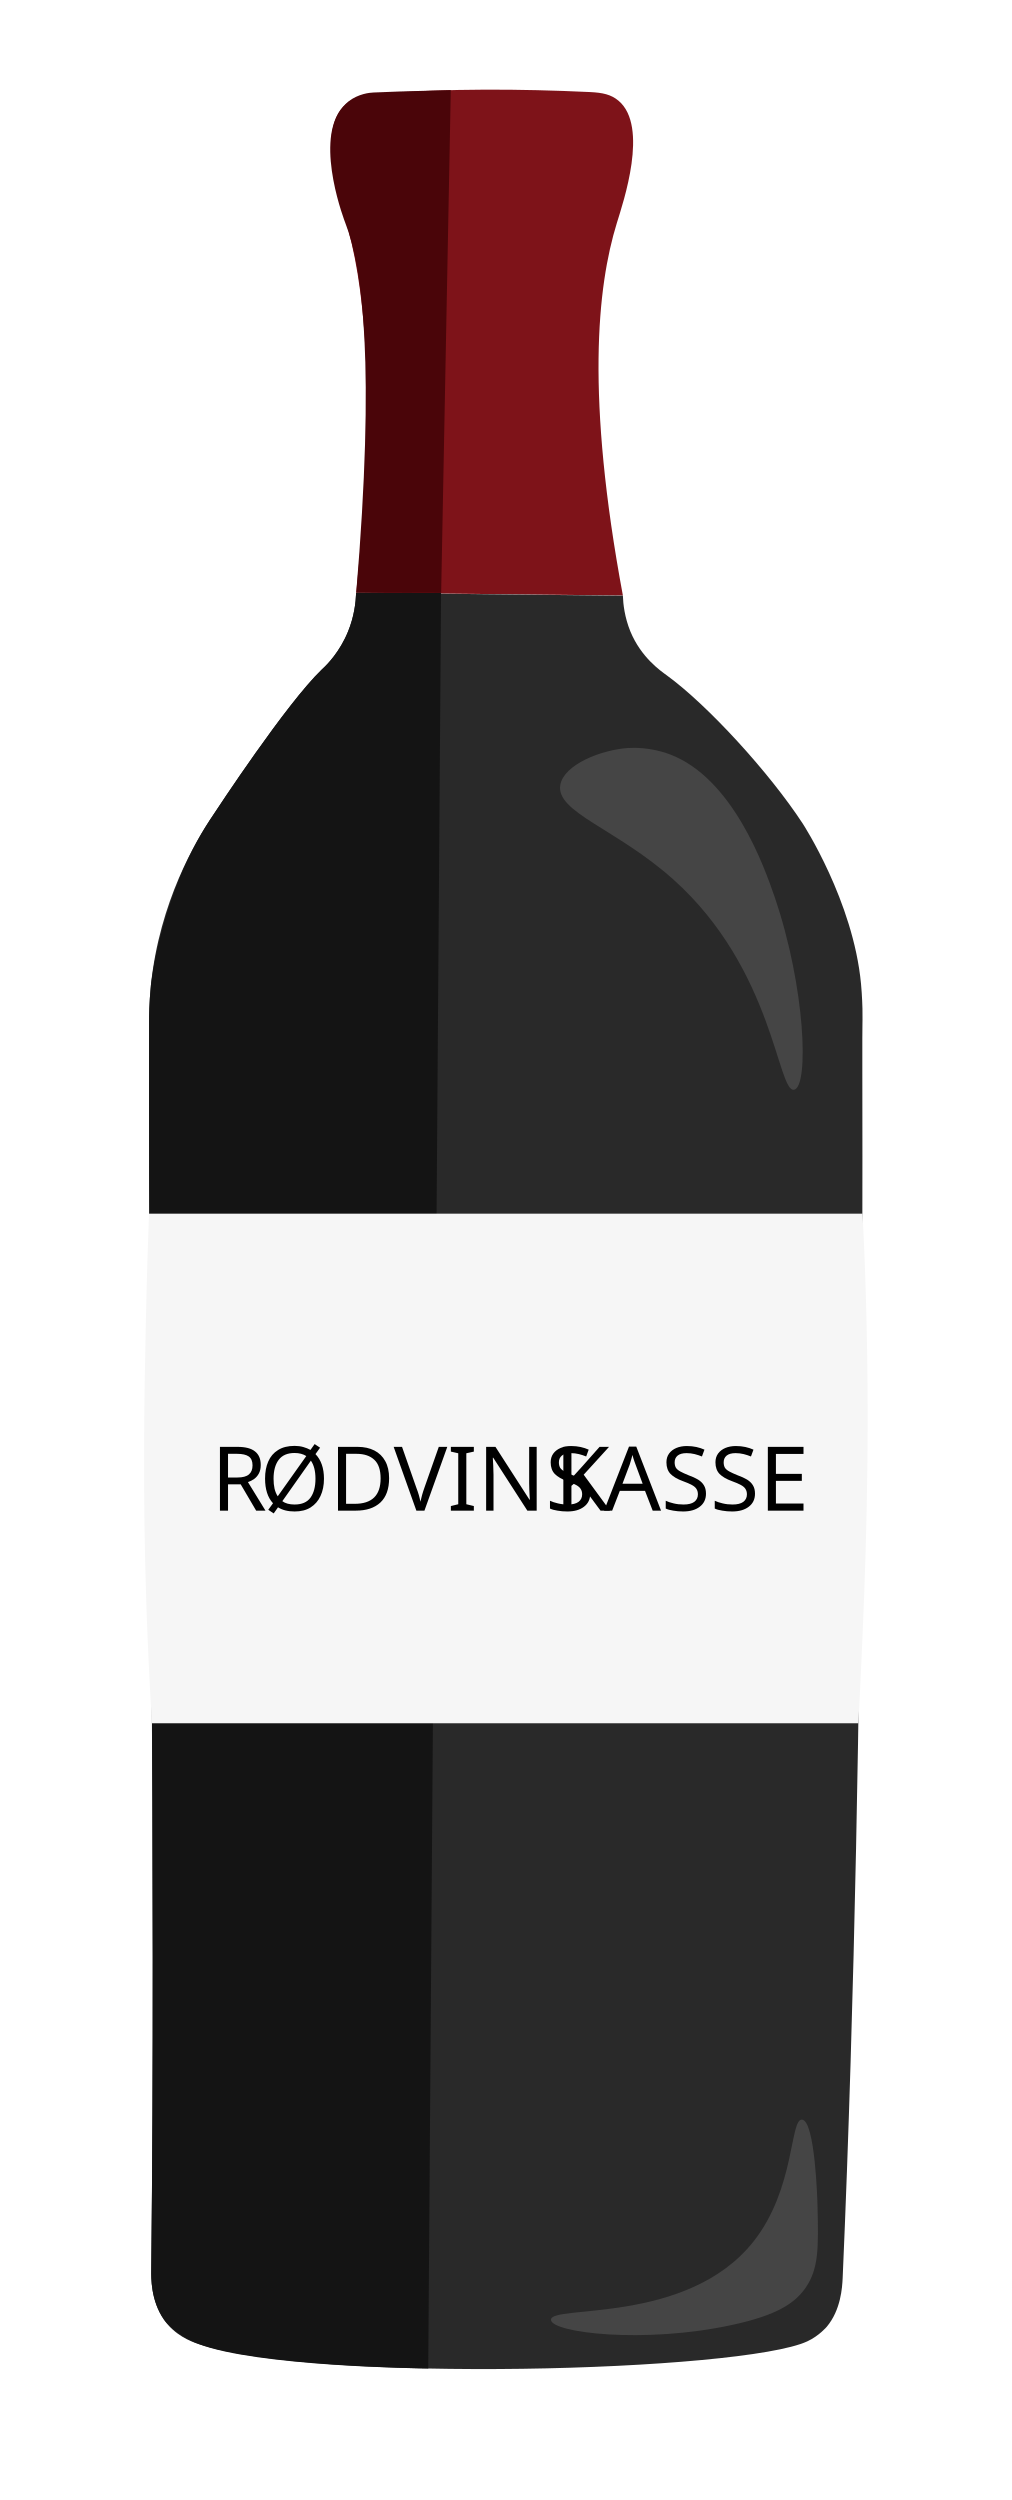
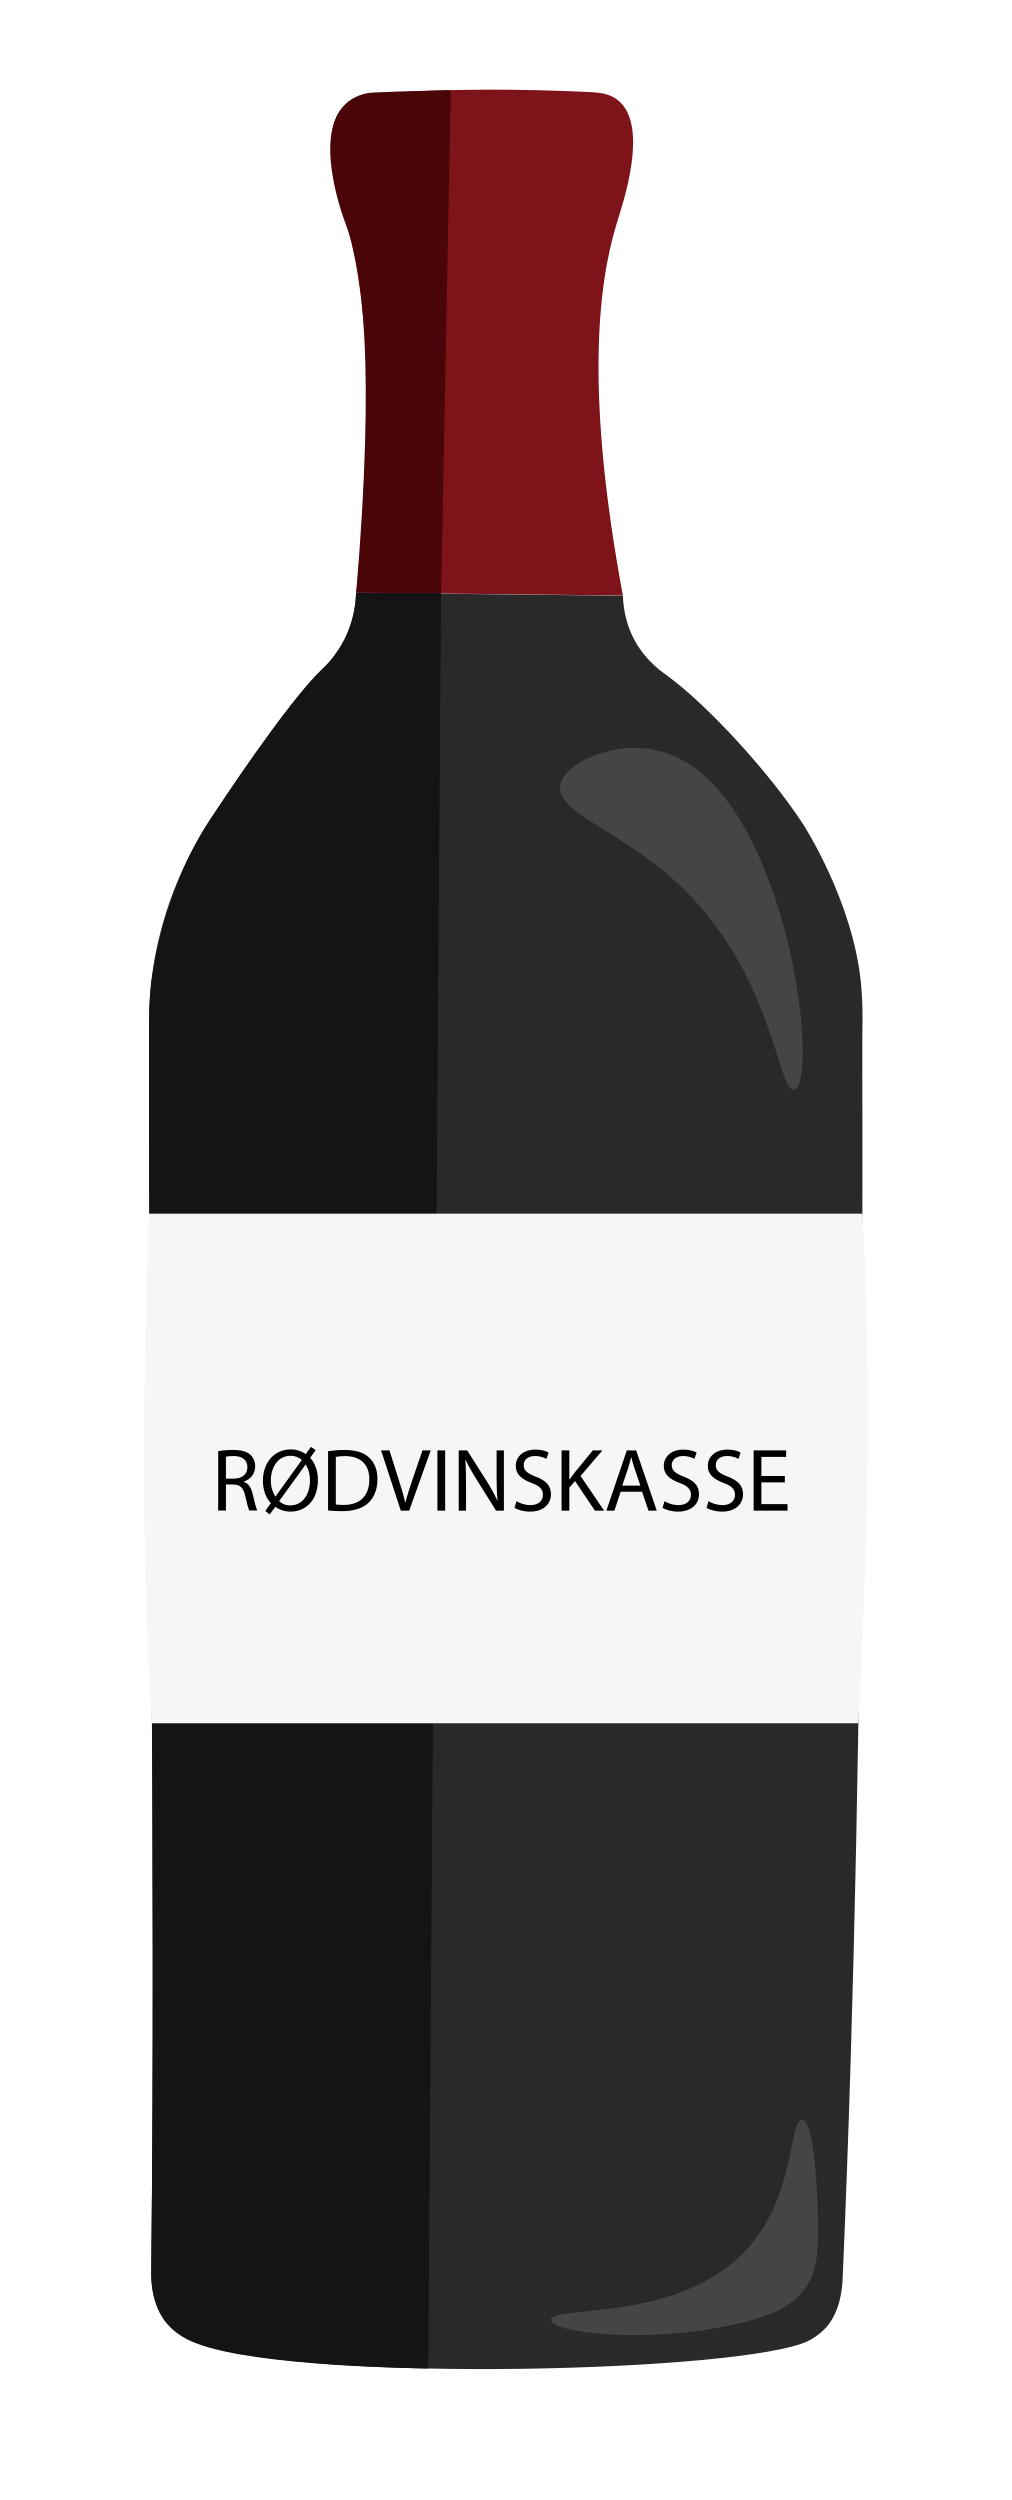
<svg xmlns="http://www.w3.org/2000/svg" id="Layer_1" viewBox="0 0 113.52 280.51">
  <defs>
    <style>
      .cls-1 {
        fill: #292929;
      }

      .cls-2 {
        fill: #f6f6f6;
      }

      .cls-3 {
        fill: #454545;
      }

      .cls-4 {
-         font-family: MyriadPro-Regular, 'Myriad Pro';
-         font-size: 10.02px;
+         fill: #7e1319;
      }

      .cls-5 {
-         fill: #7e1319;
+         fill: #141414;
      }

      .cls-6 {
-         fill: #141414;
-       }
- 
-       .cls-7 {
-         letter-spacing: 0em;
-       }
- 
-       .cls-8 {
        fill: #4a0509;
-       }
- 
-       .cls-9 {
-         letter-spacing: .01em;
      }
    </style>
  </defs>
-   <path class="cls-5" d="M39.97,66.51c2.39-23.16.81-35.17-1.23-41.9-.69-2.26-3.24-9.93.04-12.9.87-.79,1.83-1.07,3.64-1.2,7.92-.59,15.86-.55,23.79-.18,1.4.07,2.35.26,3.2.98,3.41,2.89.52,11.38-.2,13.72-2.21,7.17-3.48,19.44.68,41.79-9.98-.11-19.95-.21-29.93-.32Z" />
+   <path class="cls-4" d="M39.97,66.51c2.39-23.16.81-35.17-1.23-41.9-.69-2.26-3.24-9.93.04-12.9.87-.79,1.83-1.07,3.64-1.2,7.92-.59,15.86-.55,23.79-.18,1.4.07,2.35.26,3.2.98,3.41,2.89.52,11.38-.2,13.72-2.21,7.17-3.48,19.44.68,41.79-9.98-.11-19.95-.21-29.93-.32Z" />
  <path class="cls-1" d="M16.93,110.57c.97-9.48,5.14-16.31,6.66-18.63.01-.02.02-.02.05-.07.81-1.23,8.48-12.91,12.46-16.74,0,0,.02-.02.03-.03,0,0,0,0,0,0,.61-.55,2.01-1.99,2.93-4.26.67-1.65.86-3.2.9-4.32,9.98.11,19.95.21,29.93.32.03.93.19,2.41.84,4.01,1.21,2.92,3.39,4.42,4.09,4.93,4.59,3.34,11.5,10.9,15.25,16.63,0,0,5.67,8.7,6.54,17.98.13,1.38.16,2.76.16,2.76.02.97,0,1.69,0,1.76-.11,4.38.56,77.09-2.22,140.7-.05,1.05-.2,3.58-1.79,5.47,0,0-.86,1.02-2.18,1.63-7.3,3.39-55.14,4.72-68.31.3-.91-.31-2.65-.98-3.88-2.75-1.48-2.13-1.43-4.72-1.42-5.55.51-46.7-.34-93.4-.24-140.1,0-.48,0-1.99.2-4.02Z" />
-   <path class="cls-8" d="M39.97,66.51c2.14-25.61.73-36.51-1.23-41.51,0,0-3.38-8.63-.57-12.63.41-.58.95-1,.95-1,.54-.42,1.12-.66,1.65-.81.51-.14.93-.17,1.13-.18.74-.05,4.1-.16,8.68-.27-.36,18.8-.72,37.61-1.08,56.41-3.18,0-6.35-.01-9.53-.02Z" />
-   <path class="cls-6" d="M16.93,110.57s.99-10,6.66-18.63c.01-.02.02-.02.05-.07.81-1.23,8.48-12.91,12.46-16.74,0,0,.02-.02.03-.03,0,0,0,0,0,0,.61-.55,2.01-1.99,2.93-4.26.67-1.65.86-3.2.9-4.32,3.18,0,6.35.01,9.53.02-.48,66.4-.96,132.81-1.44,199.21-.91,0-19.23-.23-25.78-2.75-2.54-.97-3.65-2.41-3.88-2.75-1.48-2.13-1.43-4.72-1.42-5.55.51-46.7-.31-93.4-.24-140.1,0-.48,0-2,.2-4.02Z" />
+   <path class="cls-6" d="M39.97,66.51c2.14-25.61.73-36.51-1.23-41.51,0,0-3.38-8.63-.57-12.63.41-.58.95-1,.95-1,.54-.42,1.12-.66,1.65-.81.51-.14.93-.17,1.13-.18.74-.05,4.1-.16,8.68-.27-.36,18.8-.72,37.61-1.08,56.41-3.18,0-6.35-.01-9.53-.02Z" />
+   <path class="cls-5" d="M16.93,110.57s.99-10,6.66-18.63c.01-.02.02-.02.05-.07.81-1.23,8.48-12.91,12.46-16.74,0,0,.02-.02.03-.03,0,0,0,0,0,0,.61-.55,2.01-1.99,2.93-4.26.67-1.65.86-3.2.9-4.32,3.18,0,6.35.01,9.53.02-.48,66.4-.96,132.81-1.44,199.21-.91,0-19.23-.23-25.78-2.75-2.54-.97-3.65-2.41-3.88-2.75-1.48-2.13-1.43-4.72-1.42-5.55.51-46.7-.31-93.4-.24-140.1,0-.48,0-2,.2-4.02Z" />
  <path class="cls-2" d="M96.78,136.18H16.72c-.11,2.83-.25,7.15-.36,12.41-.17,8.09-.37,18.36.06,31.39.11,3.2.29,7.8.63,13.38,26.42,0,52.84,0,79.26,0,.08-1.41.2-3.76.33-6.66.42-9.41,1.03-23.51.52-41.09-.06-2.15-.17-5.42-.38-9.43Z" />
  <path class="cls-3" d="M70.56,83.93c.41-.03,2.37-.12,4.57.7,7.1,2.66,10.63,12.64,11.79,16.02,3.47,10.17,3.86,21.25,2.19,21.62-1.87.41-2.26-13.49-13.58-23.61-6.37-5.69-13.21-7.52-12.66-10.6.4-2.25,4.54-3.94,7.7-4.14Z" />
  <path class="cls-3" d="M91.73,247.59c.11,4.6.14,6.94-1.32,9.08-1.21,1.76-3.22,3.1-8.23,4.19-9.97,2.17-20.33.87-20.36-.57-.04-1.74,15.31.6,22.73-8.79,4.68-5.92,4.07-13.77,5.44-13.67,1.47.11,1.73,9.13,1.74,9.74Z" />
-   <text class="cls-4" transform="translate(23.71 169.5)">
-     <tspan class="cls-7" x="0" y="0">R</tspan>
-     <tspan x="5.42" y="0">ØDVINS</tspan>
-     <tspan class="cls-9" x="38.53" y="0">K</tspan>
-     <tspan x="44.07" y="0">ASSE</tspan>
-   </text>
+   <g>
+     <path d="M24.48,162.83c.44-.09,1.07-.14,1.67-.14.93,0,1.53.17,1.95.55.34.3.53.76.53,1.28,0,.89-.56,1.48-1.27,1.72v.03c.52.18.83.66.99,1.36.22.94.38,1.59.52,1.85h-.9c-.11-.19-.26-.77-.45-1.61-.2-.93-.56-1.28-1.35-1.31h-.82v2.93h-.87v-6.67ZM25.35,165.91h.89c.93,0,1.52-.51,1.52-1.28,0-.87-.63-1.25-1.55-1.26-.42,0-.72.04-.86.08v2.47Z" />
+     <path d="M29.77,169.54l.62-.88c-.56-.6-.89-1.49-.89-2.5,0-2.14,1.35-3.53,3.12-3.53.62,0,1.2.18,1.68.53l.59-.81.53.36-.62.86c.56.61.87,1.49.87,2.49,0,2.36-1.45,3.55-3.07,3.55-.64,0-1.23-.19-1.71-.54l-.63.86-.49-.39ZM33.87,163.81c-.34-.29-.76-.47-1.26-.47-1.47,0-2.22,1.36-2.22,2.78,0,.75.2,1.29.5,1.81h.01s2.97-4.12,2.97-4.12ZM31.32,168.43c.33.31.72.48,1.26.48,1.41,0,2.2-1.29,2.2-2.82,0-.57-.12-1.18-.47-1.75h-.03l-2.96,4.09Z" />
+     <path d="M36.81,162.83c.53-.08,1.16-.14,1.85-.14,1.25,0,2.15.29,2.74.84.6.55.95,1.33.95,2.43s-.34,2-.97,2.63c-.63.63-1.67.97-2.99.97-.62,0-1.14-.03-1.58-.08v-6.65ZM37.68,168.81c.22.04.54.05.88.05,1.86,0,2.88-1.04,2.88-2.87,0-1.59-.89-2.61-2.74-2.61-.45,0-.79.04-1.02.09v5.33Z" />
+     <path d="M44.97,169.5l-2.21-6.76h.94l1.05,3.33c.29.91.54,1.73.72,2.53h.02c.19-.78.47-1.63.77-2.52l1.14-3.34h.93l-2.42,6.76h-.96Z" />
+     <path d="M49.95,162.74v6.76h-.87v-6.76h.87Z" />
+     <path d="M51.47,169.5v-6.76h.95l2.17,3.42c.5.79.89,1.5,1.21,2.2h.02c-.08-.91-.1-1.73-.1-2.79v-2.83h.82v6.76h-.88l-2.15-3.43c-.47-.75-.92-1.52-1.26-2.26h-.03c.05.86.07,1.67.07,2.8v2.89h-.82Z" />
+     <path d="M57.95,168.44c.39.24.96.44,1.56.44.89,0,1.41-.47,1.41-1.15,0-.63-.36-.99-1.27-1.34-1.1-.39-1.78-.96-1.78-1.91,0-1.05.87-1.83,2.19-1.83.69,0,1.19.16,1.49.33l-.24.71c-.22-.12-.67-.32-1.28-.32-.92,0-1.27.55-1.27,1.01,0,.63.41.94,1.34,1.3,1.14.44,1.72.99,1.72,1.98,0,1.04-.77,1.95-2.37,1.95-.65,0-1.36-.19-1.72-.43l.22-.73Z" />
+     <path d="M63.01,162.74h.87v3.26h.03c.18-.26.36-.5.53-.72l2.07-2.54h1.08l-2.45,2.87,2.64,3.89h-1.03l-2.23-3.32-.64.74v2.58h-.87v-6.76Z" />
+     <path d="M69.64,167.38l-.7,2.12h-.9l2.29-6.76h1.05l2.31,6.76h-.93l-.72-2.12h-2.4ZM71.85,166.69l-.66-1.95c-.15-.44-.25-.84-.35-1.23h-.02c-.1.4-.21.81-.34,1.22l-.66,1.96h2.04Z" />
+     <path d="M74.56,168.44c.39.24.96.44,1.56.44.89,0,1.41-.47,1.41-1.15,0-.63-.36-.99-1.27-1.34-1.1-.39-1.78-.96-1.78-1.91,0-1.05.87-1.83,2.19-1.83.69,0,1.19.16,1.49.33l-.24.71c-.22-.12-.67-.32-1.28-.32-.92,0-1.27.55-1.27,1.01,0,.63.41.94,1.34,1.3,1.14.44,1.72.99,1.72,1.98,0,1.04-.77,1.95-2.37,1.95-.65,0-1.36-.19-1.72-.43l.22-.73Z" />
+     <path d="M79.5,168.44c.39.24.96.44,1.56.44.89,0,1.41-.47,1.41-1.15,0-.63-.36-.99-1.27-1.34-1.1-.39-1.78-.96-1.78-1.91,0-1.05.87-1.83,2.19-1.83.69,0,1.19.16,1.49.33l-.24.71c-.22-.12-.67-.32-1.28-.32-.92,0-1.27.55-1.27,1.01,0,.63.41.94,1.34,1.3,1.14.44,1.72.99,1.72,1.98,0,1.04-.77,1.95-2.37,1.95-.65,0-1.36-.19-1.72-.43l.22-.73Z" />
+     <path d="M88.06,166.33h-2.63v2.44h2.93v.73h-3.8v-6.76h3.65v.73h-2.78v2.14h2.63v.72Z" />
+   </g>
</svg>
